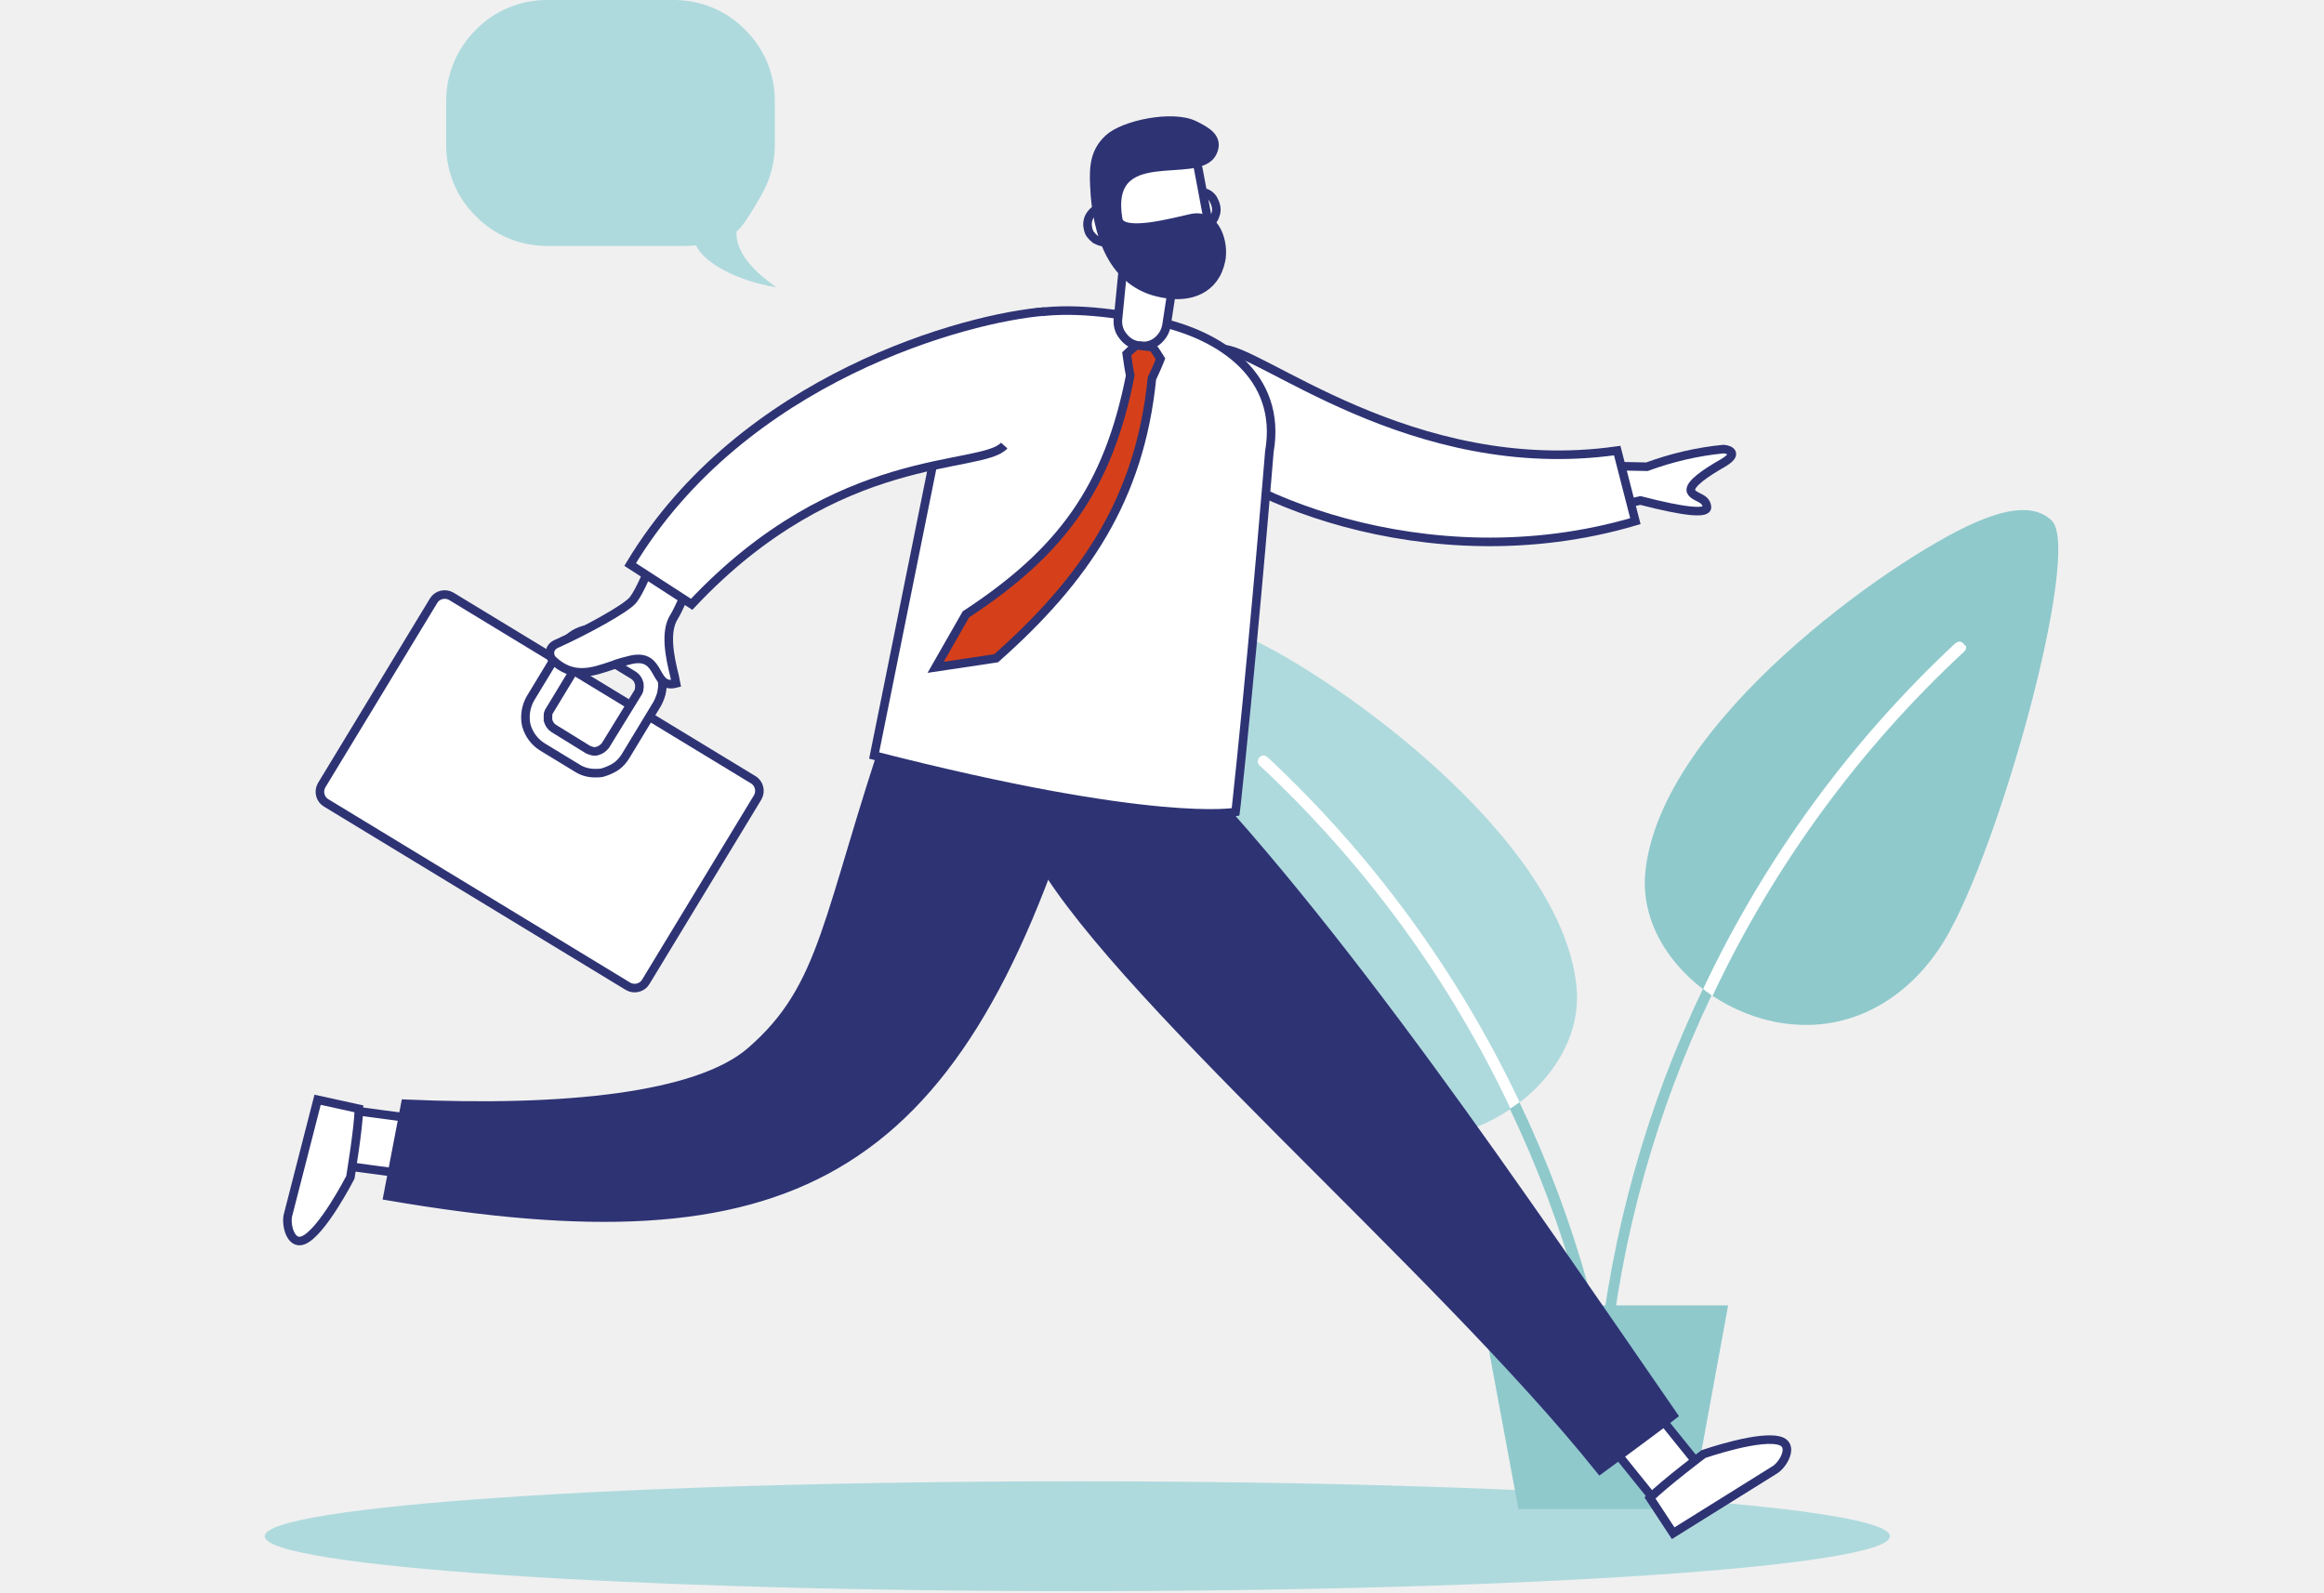
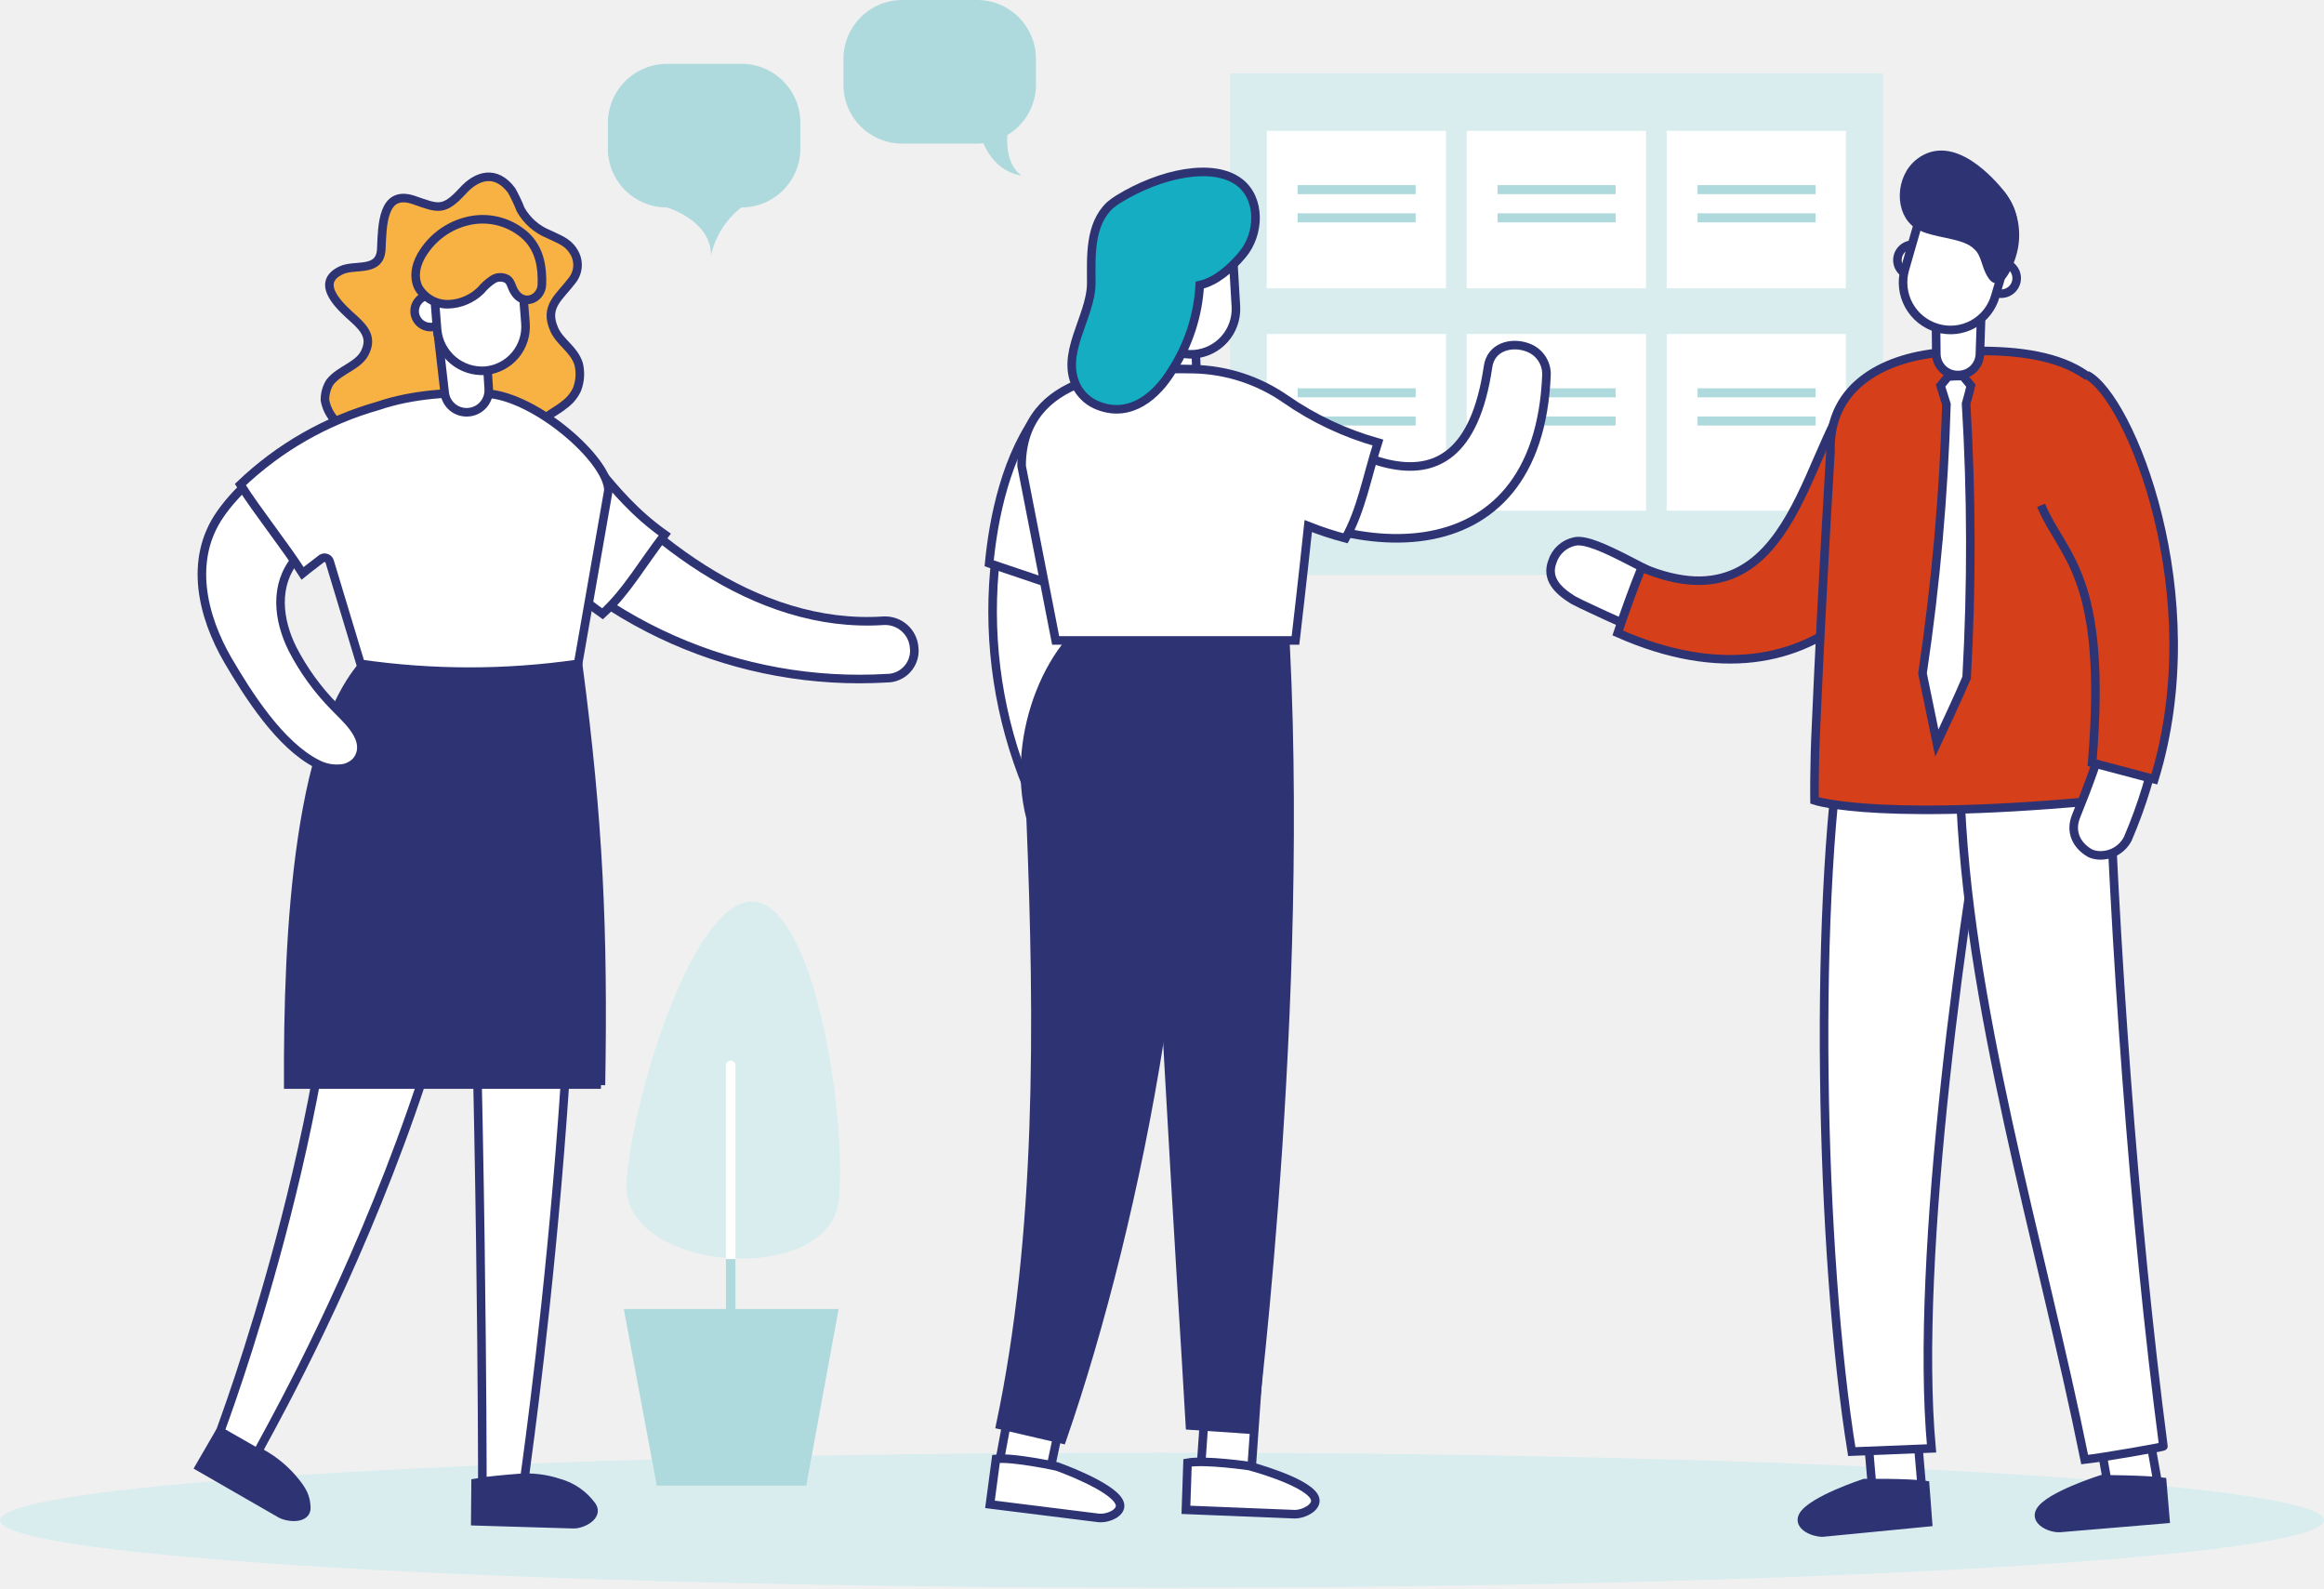
- <svg xmlns="http://www.w3.org/2000/svg" enable-background="new 0 0 461 316" version="1.1" viewBox="0 0 461 316" xml:space="preserve">
-   <style type="text/css">
- 	.st0{fill:#FFFFFF;stroke:#2E3374;stroke-width:1.7;stroke-miterlimit:10;}
- 	.st1{fill:#AFDADD;}
- 	.st2{fill:#FFFFFF;}
- 	.st3{fill:#8FC9CC;}
- 	.st4{fill:#2E3374;stroke:#2E3374;stroke-width:1.7;stroke-miterlimit:10;}
- 	.st5{fill:none;stroke:#2E3374;stroke-width:1.7;stroke-miterlimit:10;}
- 	.st6{fill:#D5401A;stroke:#2E3374;stroke-width:1.7;stroke-miterlimit:10;}
- </style>
-   <path class="st0" d="m326.7 92.6-26.3-0.5 2.8 12.2 22.2-5c8.9 2.3 13.3 2.7 13.2 1.3-0.1-1.2-1-1.6-1.8-2s-1.2-0.7-1.4-1.2c-0.3-1.4 3-3.6 6.3-5.5s1.4-2.7 0.2-2.8c-5.2 0.5-10.3 1.7-15.2 3.5z" />
-   <path class="st1" d="m213.7 315.7c89.1 0 161.2-4.9 161.2-10.9s-72.2-10.9-161.2-10.9c-89.1 0-161.2 4.9-161.2 10.9s72.2 10.9 161.2 10.9z" />
-   <path class="st1" d="m232.2 125.8c-6 5.9 10.3 65.1 21.3 83.3 6.6 10.9 17.6 17.9 30.5 16.7 15.4-1.5 30.4-15 28.7-30.3-3.2-29.8-48.7-61.7-65.1-69-4.3-2-11.3-4.7-15.4-0.7z" />
-   <path class="st2" d="m301.5 218.8c-12.2-25.8-29.2-49.1-50.1-68.6-0.1-0.1-0.2-0.2-0.4-0.2-0.1-0.1-0.3-0.1-0.4-0.1s-0.3 0-0.4 0.1-0.3 0.2-0.4 0.3-0.2 0.2-0.2 0.4c-0.1 0.1-0.1 0.3-0.1 0.4s0 0.3 0.1 0.4 0.1 0.3 0.3 0.4c20.8 19.4 37.7 42.5 49.8 68.2 0.4-0.6 1.1-1 1.8-1.3z" />
-   <path class="st3" d="m407 103.3c6 5.9-10.3 65.1-21.3 83.3-6.6 10.9-17.6 17.9-30.5 16.6-15.5-1.5-30.5-15-28.8-30.4 3.2-29.8 48.7-61.7 65.1-69 4.4-1.9 11.4-4.5 15.5-0.5z" />
-   <path class="st2" d="m389.5 127.7c-0.1-0.1-0.2-0.2-0.4-0.3-0.1-0.1-0.3-0.1-0.4-0.1s-0.3 0-0.4 0.1-0.3 0.1-0.4 0.2c-20.9 19.5-37.9 42.8-50.1 68.7l1.9 1.3c12.1-25.7 29-48.9 49.9-68.3 0.1-0.1 0.2-0.2 0.3-0.4 0.1-0.1 0.1-0.3 0.1-0.4s0-0.3-0.1-0.4c-0.3-0.1-0.3-0.3-0.4-0.4z" />
-   <path class="st3" d="m301.4 218.7c-0.6 0.5-1.2 0.9-1.9 1.3 11 23 17.9 47.8 20.4 73.2 0 0.3 0.1 0.5 0.3 0.7s0.5 0.3 0.8 0.3h0.1c0.1 0 0.3 0 0.4-0.1s0.3-0.2 0.3-0.3c0.1-0.1 0.2-0.3 0.2-0.4s0.1-0.3 0-0.4c-2.4-25.7-9.4-50.9-20.6-74.3z" />
-   <path class="st3" d="m337.8 196.2c-11.2 23.4-18.2 48.5-20.8 74.3v0.4c0 0.1 0.1 0.3 0.2 0.4l0.3 0.3c0.1 0.1 0.3 0.1 0.4 0.1h0.1c0.3 0 0.5-0.1 0.8-0.3s0.3-0.5 0.3-0.7c2.5-25.4 9.4-50.1 20.4-73.2-0.5-0.4-1.1-0.8-1.7-1.3z" />
-   <path class="st3" d="m335.4 299.4h-34.2l-7.5-40.4h49.1l-7.4 40.4z" />
-   <path class="st0" d="m149.4 154.7-59.9-36.4c-1.2-0.7-2.8-0.3-3.5 0.9l-22.2 36.6c-0.7 1.2-0.3 2.8 0.9 3.5l59.9 36.4c1.2 0.7 2.8 0.3 3.5-0.9l22.2-36.6c0.7-1.2 0.3-2.8-0.9-3.5z" />
-   <path class="st0" d="m118.1 153.4c-1.3 0-2.5-0.3-3.6-1l-6.9-4.2c-1.6-1-2.7-2.5-3.2-4.3-0.4-1.8-0.1-3.7 0.8-5.3l6.3-10.4c1-1.6 2.5-2.7 4.3-3.2 1.8-0.4 3.7-0.2 5.3 0.8l6.9 4.2c0.8 0.5 1.5 1.1 2 1.8s0.9 1.6 1.2 2.5c0.2 0.9 0.3 1.8 0.1 2.7-0.1 0.9-0.5 1.8-0.9 2.6l-6.3 10.4c-0.5 0.8-1.1 1.5-1.8 2s-1.6 0.9-2.5 1.2c-0.6 0.2-1.1 0.2-1.7 0.2zm-0.6-24.1c-0.2 0-0.4 0-0.6 0.1-0.7 0.2-1.2 0.6-1.6 1.2l-6.3 10.4c-0.2 0.3-0.3 0.6-0.3 0.9v1c0.1 0.3 0.2 0.6 0.4 0.9s0.4 0.5 0.7 0.7l6.8 4.2c0.6 0.3 1.3 0.5 1.9 0.3 0.7-0.2 1.2-0.6 1.6-1.1l6.4-10.4c0.2-0.3 0.3-0.6 0.3-0.9 0.1-0.3 0-0.7 0-1-0.1-0.3-0.2-0.6-0.4-0.9s-0.4-0.5-0.7-0.7l-6.9-4.2c-0.3-0.4-0.8-0.5-1.3-0.5z" />
-   <path class="st0" d="m321.5 271.5-8.7 7 16.2 20.1 8.7-7-16.2-20.1z" />
-   <path class="st0" d="m327.3 297.2c2.8-2.8 10.6-8.7 10.6-8.7s11.8-4.1 15.5-2.5c2.3 1 0.4 4.5-1.3 5.6l-20.2 12.6-4.6-7z" />
-   <path class="st0" d="m69 220.2-1.5 11 25.6 3.4 1.5-11-25.6-3.4z" />
-   <path class="st0" d="m71.2 220c-0.1 4-1.7 13.6-1.7 13.6s-5.7 11.1-9.4 12.5c-2.4 0.9-3.4-2.9-3-4.9l5.9-23 8.2 1.8z" />
-   <path class="st4" d="m76.9 237.3c79.3 13.6 112.4-3 136.7-82-11.1-3.6-25.5-8.5-36.6-12.3-13.2 39-13.2 52.7-28.1 65.6-10.5 9.1-37.1 11.8-68.5 10.4-1.2 6.1-2.3 12.2-3.5 18.3z" />
-   <path class="st4" d="m331.9 280.8c-28.5-41.2-66.6-98.2-101-132.9-4.9 4.2-17.2-5-22.6-0.8-4.1 3.2-6.6 14.4-3.4 20.7 13.9 27.5 80.1 83.3 112.5 123.8 0 0 11.1-8.1 14.5-10.8z" />
-   <path class="st0" d="m234 86.2c-2-2.6 4.5-16.5 8.4-16.9 6.7-0.7 37.5 25.9 78.4 20.1l3.6 14c-41.6 12.3-81.9-5.8-90.4-17.2z" />
-   <path class="st0" d="m187.9 78c3.7-20 26.3-17.3 41.3-14.3 12.9 2.7 25.2 10.9 22.6 25.9 0 0-2.5 30.8-5.6 61.1-1 9.7-1.1 10.4-1.1 10.4s-15.9 3.1-71.7-11.2l14.5-71.9z" />
-   <path class="st0" d="m125.6 119c2.7-3.5 6.9-16.5 6.9-16.5l8.5 3.5s-5.8 14.1-7.3 16.4c-1.9 3-0.8 8.1 0.1 11.7l0.3 1.5c-2.3 0.6-3-0.8-3.8-2.2-0.9-1.6-1.9-3.2-5.1-2.5-1.2 0.3-2.5 0.6-3.7 1.1-4.1 1.4-7.9 2.7-11.9-1.1-0.6-0.6-1.1-2.5 1.1-3.3 5.5-2.5 13.6-6.9 14.9-8.6z" />
-   <path class="st0" d="m225.9 68.6c1.3 0.2 2.6-0.1 3.6-0.9s1.7-1.9 1.9-3.2l1.7-11.1-9.9-4.6-1.4 14.2c-0.2 1.3 0.1 2.6 0.9 3.6 0.8 1.1 1.9 1.8 3.2 2z" />
-   <path class="st0" d="m230 39.5 7.3-1.4c0.4-0.1 0.9-0.1 1.3 0s0.9 0.3 1.2 0.5c0.4 0.3 0.7 0.6 0.9 1s0.4 0.8 0.5 1.3c0.1 0.4 0.1 0.9 0 1.4-0.1 0.4-0.3 0.9-0.5 1.2-0.3 0.4-0.6 0.7-1 0.9s-0.8 0.4-1.3 0.5l-7.7 1.4-0.7-6.8z" />
-   <path class="st0" d="m227.3 46.7-7.3 1.3c-0.5 0.1-0.9 0.1-1.4 0s-0.9-0.3-1.3-0.5c-0.4-0.3-0.7-0.6-1-1s-0.4-0.8-0.5-1.3-0.1-0.9 0-1.4 0.3-0.9 0.6-1.3 0.6-0.7 1-0.9 0.8-0.4 1.3-0.5l7.7-1.4 0.9 7z" />
-   <path class="st0" d="m232 56.6c2.5-0.5 4.8-1.9 6.3-4.1 1.5-2.1 2-4.8 1.6-7.3l-2.2-11.7c-0.5-2.5-2-4.8-4.1-6.2-2.1-1.5-4.7-2-7.3-1.6-2.5 0.5-4.8 1.9-6.3 4.1s-2 4.8-1.6 7.3l2.2 11.7c0.5 2.5 2 4.8 4.1 6.2 2.2 1.5 4.8 2.1 7.3 1.6z" />
-   <path class="st4" d="m217.1 37c-0.2-3.9 0-6.9 2.8-9.5 3-2.8 12.7-4.8 17-2.7 2.2 1.1 5.1 2.5 3.6 5.5-2.9 5.8-21.3-2.4-18.7 13.2 0.6 3.5 11.2 0.5 14.5-0.2 5.1-1.1 6.6 5.2 5.9 8.4-1.2 5.8-6.2 7.6-11.6 6.5-10-1.8-13.1-11.9-13.5-21.2z" />
-   <path class="st2" d="M199.2,88.4c-4.5,5-32.8,0.4-62,31.5L125,112c22.3-37.1,66.8-49,82.2-50.2" />
-   <path class="st5" d="M199.2,88.4c-4.5,5-32.8,0.4-62,31.5L125,112c22.3-37.1,66.8-49,82.2-50.2" />
-   <path class="st6" d="m230.2 71.2c-0.5-0.8-1-1.6-1.5-2.3l-3.3-0.4c-0.7 0.6-1.3 1.1-1.9 1.7 0.2 1.4 0.4 2.9 0.7 4.3-4.4 22.4-13.7 35-32.6 47.4l-6 10.5 12-1.8c17.6-15.6 28.5-31.6 30.9-55.5 0.6-1.3 1.2-2.6 1.7-3.9z" />
-   <path class="st1" d="m108.5 48.8h25.2c0.8 0 3.6 0 4.4-0.1 1.4 3.3 7.9 7 15.9 8.3-4.7-3.3-8.1-7-7.9-11.1 0.9-0.4 3.3-4.3 5-7.3s2.6-6.4 2.6-9.8v-8.8c0-5.3-2.1-10.4-5.9-14.1-3.7-3.8-8.8-5.9-14.1-5.9h-25.2c-5.3 0-10.4 2.1-14.1 5.9-3.8 3.8-5.9 8.8-5.9 14.1v8.8c0 5.3 2.1 10.4 5.9 14.1 3.7 3.8 8.8 5.9 14.1 5.9z" />
+ <svg xmlns="http://www.w3.org/2000/svg" width="461" height="315" viewBox="0 0 461 315" fill="none">
+   <path d="M461 301.496C461 308.881 357.829 314.894 230.5 314.894C103.171 314.894 0 308.881 0 301.496C0 294.112 103.171 288.099 230.5 288.099C357.829 288.099 461 294.112 461 301.496Z" fill="#D9EDEF" />
+   <path d="M45.678 280.925C44.844 282.044 44.07 283.206 43.357 284.406L45.678 280.925Z" fill="#2E3374" />
+   <path d="M45.678 280.925C44.844 282.044 44.07 283.206 43.357 284.406" stroke="#2E3374" stroke-width="1.5" stroke-miterlimit="10" />
+   <path d="M95.048 57.81L101.694 57.282C102.443 57.34 103.146 57.663 103.679 58.192C104.211 58.721 104.539 59.422 104.602 60.17C104.665 60.918 104.461 61.664 104.025 62.276C103.589 62.887 102.95 63.323 102.222 63.506L95.154 64.034L95.048 57.81Z" fill="#FF808C" />
+   <path d="M373.547 14.558H244.003V114.037H373.547V14.558Z" fill="#D9EDEF" />
+   <path d="M286.833 25.951H251.282V57.177H286.833V25.951Z" fill="white" />
+   <path d="M280.82 36.711H257.4V38.505H280.82V36.711Z" fill="#AFDADD" />
+   <path d="M280.82 42.302H257.4V44.096H280.82V42.302Z" fill="#AFDADD" />
+   <path d="M326.498 25.951H290.947V57.177H326.498V25.951Z" fill="white" />
+   <path d="M320.485 36.711H297.065V38.505H320.485V36.711Z" fill="#AFDADD" />
+   <path d="M320.485 42.302H297.065V44.096H320.485V42.302Z" fill="#AFDADD" />
+   <path d="M366.163 25.951H330.612V57.177H366.163V25.951Z" fill="white" />
+   <path d="M360.15 36.711H336.73V38.505H360.15V36.711Z" fill="#AFDADD" />
+   <path d="M360.15 42.302H336.73V44.096H360.15V42.302Z" fill="#AFDADD" />
+   <path d="M286.833 66.249H251.282V101.272H286.833V66.249Z" fill="white" />
+   <path d="M280.82 77.009H257.4V78.802H280.82V77.009Z" fill="#AFDADD" />
+   <path d="M280.82 82.6H257.4V84.393H280.82V82.6Z" fill="#AFDADD" />
+   <path d="M326.498 66.249H290.947V101.272H326.498V66.249Z" fill="white" />
+   <path d="M320.485 77.009H297.065V78.802H320.485V77.009Z" fill="#AFDADD" />
+   <path d="M320.485 82.6H297.065V84.393H320.485V82.6Z" fill="#AFDADD" />
+   <path d="M366.163 66.249H330.612V101.272H366.163V66.249Z" fill="white" />
+   <path d="M360.15 77.009H336.73V78.802H360.15V77.009Z" fill="#AFDADD" />
+   <path d="M360.15 82.6H336.73V84.393H360.15V82.6Z" fill="#AFDADD" />
+   <path d="M217.63 173.113C218.194 172.955 218.729 172.705 219.212 172.374C219.852 171.961 220.404 171.425 220.835 170.797C221.266 170.169 221.569 169.462 221.726 168.717C221.883 167.972 221.891 167.203 221.749 166.454C221.607 165.706 221.319 164.993 220.9 164.357C206.975 142.836 212.039 113.615 221.85 89.879C223.01 86.926 214.043 84.816 211.09 83.655C210.39 83.371 209.641 83.228 208.886 83.233C208.131 83.239 207.385 83.392 206.689 83.686C205.994 83.98 205.363 84.408 204.833 84.946C204.303 85.484 203.884 86.121 203.6 86.82C198.108 100.383 195.942 115.064 197.282 129.635C198.621 144.207 203.428 158.246 211.301 170.581C211.928 171.643 212.889 172.467 214.034 172.925C215.179 173.383 216.444 173.449 217.63 173.113Z" fill="white" stroke="#2E3374" stroke-width="1.7" stroke-miterlimit="10" />
+   <path d="M196.215 111.716C197.059 103.066 199.485 89.985 206.659 81.123C208.557 78.803 211.933 76.904 214.992 77.431C218.896 78.17 221.111 83.866 222.06 87.242C223.643 93.044 219.74 99.69 217.841 105.176C217.524 106.23 214.887 117.94 214.887 117.94C208.663 115.936 202.439 113.826 196.215 111.716Z" fill="white" stroke="#2E3374" stroke-width="1.7" stroke-miterlimit="10" />
+   <path d="M233.137 78.486C234.31 78.423 235.41 77.901 236.2 77.032C236.99 76.163 237.406 75.018 237.357 73.844L236.935 63.717L227.335 61.396L228.495 74.266C228.574 75.433 229.101 76.524 229.966 77.311C230.832 78.097 231.968 78.519 233.137 78.486Z" fill="white" stroke="#2E3374" stroke-width="1.7" stroke-miterlimit="10" />
+   <path d="M236.829 70.258C239.168 70.087 241.347 69.01 242.904 67.257C244.46 65.503 245.271 63.211 245.163 60.869L244.53 50.109C244.359 47.77 243.283 45.591 241.529 44.034C239.775 42.478 237.484 41.667 235.141 41.775C232.803 41.946 230.623 43.022 229.067 44.776C227.51 46.529 226.699 48.821 226.807 51.164L227.44 61.924C227.508 63.088 227.804 64.228 228.313 65.278C228.821 66.327 229.532 67.266 230.404 68.04C231.277 68.814 232.293 69.409 233.396 69.789C234.498 70.17 235.665 70.329 236.829 70.258Z" fill="white" stroke="#2E3374" stroke-width="1.7" stroke-miterlimit="10" />
+   <path d="M239.716 269.531L238.076 292.95L248.098 293.652L249.737 270.233L239.716 269.531Z" fill="white" stroke="#2E3374" stroke-width="1.7" stroke-miterlimit="10" />
+   <path d="M235.564 290.103C239.098 289.47 247.811 290.746 247.811 290.746C247.811 290.746 258.687 293.626 260.639 296.749C261.884 298.7 258.719 300.346 256.789 300.304L235.247 299.439L235.564 290.103Z" fill="white" stroke="#2E3374" stroke-width="1.7" stroke-miterlimit="10" />
+   <path d="M207.925 293.373L212.461 272.064L202.123 269.11L198.009 291.263L207.925 293.373Z" fill="white" stroke="#2E3374" stroke-width="1.7" stroke-miterlimit="10" />
+   <path d="M197.576 289.333C201.141 288.964 209.707 290.852 209.707 290.852C209.707 290.852 220.383 294.639 221.987 297.867C223.041 299.882 219.792 301.275 217.862 301.032L196.373 298.352L197.576 289.333Z" fill="white" stroke="#2E3374" stroke-width="1.7" stroke-miterlimit="10" />
+   <path d="M302.973 68.886C299.808 67.726 295.694 68.781 295.166 72.79C289.997 107.813 263.519 87.875 247.484 76.165C245.479 74.688 239.994 82.495 238.939 85.027C237.884 87.558 237.357 91.145 240.205 93.255C266.261 112.454 305.188 115.303 306.77 74.266C306.785 73.084 306.425 71.927 305.743 70.961C305.061 69.995 304.092 69.269 302.973 68.886Z" fill="white" stroke="#2E3374" stroke-width="1.7" stroke-miterlimit="10" />
+   <path d="M248.434 283.563C248.539 282.297 260.038 190.835 254.13 114.143L227.656 127.773C230.927 203.938 236.091 282.086 236.091 282.719L248.434 283.563Z" fill="#2E3374" stroke="#2E3374" stroke-width="1.7" stroke-miterlimit="10" />
+   <path d="M204.444 162.247C200.119 145.684 208.769 125.852 219.846 121.316C225.437 126.063 227.808 120.81 233.399 125.557C239.412 171.657 225.964 241.366 210.668 285.461L198.431 282.613C206.343 245.269 206.132 203.178 204.444 162.247Z" fill="#2E3374" stroke="#2E3374" stroke-width="1.7" stroke-miterlimit="10" />
+   <path d="M273.33 87.769C266.77 85.934 260.565 83.01 254.974 79.119C249.634 75.417 243.325 73.363 236.829 73.212C223.115 72.895 202.65 74.161 202.65 92.411L209.401 127.012H256.978C256.978 127.012 258.455 114.353 259.51 104.332C261.922 105.285 264.388 106.095 266.895 106.758C270.059 101.061 271.114 94.732 273.33 87.769Z" fill="white" stroke="#2E3374" stroke-width="1.7" stroke-miterlimit="10" />
+   <path d="M245.902 36.184C240.733 32.175 230.289 34.285 221.744 39.559C221.192 39.911 220.664 40.299 220.162 40.72C216.048 44.623 216.47 50.953 216.47 56.122C216.47 62.979 209.929 70.363 213.832 77.115C214.783 78.672 216.233 79.862 217.946 80.49C224.276 82.917 229.445 78.486 232.504 73.422C235.76 68.365 237.65 62.549 237.99 56.544C241.26 55.805 244.108 53.273 246.429 50.531C249.911 46.416 250.122 39.454 245.902 36.184Z" fill="#15ADC2" stroke="#2E3374" stroke-width="1.7" stroke-miterlimit="10" />
+   <path d="M124.27 234.403C122.898 252.443 165.095 255.607 166.466 237.568C167.838 219.529 161.297 179.759 149.588 178.809C137.878 177.86 125.641 216.364 124.27 234.403Z" fill="#D9EDEF" />
+   <path d="M144.946 275.967C144.694 275.967 144.453 275.867 144.275 275.689C144.097 275.511 143.997 275.269 143.997 275.018V211.3C143.997 211.049 144.097 210.807 144.275 210.629C144.453 210.451 144.694 210.351 144.946 210.351C145.198 210.351 145.439 210.451 145.617 210.629C145.795 210.807 145.895 211.049 145.895 211.3V275.018C145.895 275.269 145.795 275.511 145.617 275.689C145.439 275.867 145.198 275.967 144.946 275.967Z" fill="white" />
+   <path d="M145.895 249.7H143.997V275.018H145.895V249.7Z" fill="#AFDADD" />
+   <path d="M130.282 294.639H159.925L166.36 259.616H123.742L130.282 294.639Z" fill="#AFDADD" />
+   <path d="M379.311 272.668L369.536 273.506L371.482 296.209L381.257 295.371L379.311 272.668Z" fill="white" stroke="#2E3374" stroke-width="1.7" stroke-miterlimit="10" />
+   <path d="M381.881 294.523C378.431 294.038 369.823 294.143 369.823 294.143C369.823 294.143 359.369 297.551 357.639 300.642C356.584 302.646 359.748 303.954 361.521 303.944L382.44 301.908L381.881 294.523Z" fill="#2E3374" stroke="#2E3374" stroke-width="1.7" stroke-miterlimit="10" />
+   <path d="M367.323 287.888C361.099 249.489 359.306 177.016 366.479 138.828C375.552 139.988 387.578 140.41 396.65 141.254C389.477 179.125 379.666 249.594 383.147 287.255L367.323 287.888Z" fill="white" stroke="#2E3374" stroke-width="1.7" stroke-miterlimit="10" />
+   <path d="M307.931 111.4C308.246 110.398 308.823 109.499 309.602 108.794C310.381 108.089 311.333 107.605 312.361 107.391C316.581 106.442 328.607 114.987 333.249 115.62C335.861 115.99 338.522 115.815 341.064 115.107C343.605 114.399 345.973 113.173 348.018 111.505C357.196 104.121 361.837 91.673 366.479 81.335C367.85 78.275 375.868 82.6 377.977 84.394C380.087 86.187 382.514 87.559 380.931 91.567C376.29 103.277 369.749 115.725 358.883 122.793C349.284 129.017 337.891 128.912 327.236 125.536C324.322 124.584 321.468 123.457 318.691 122.16C316.476 121.105 314.26 120.156 312.045 118.995C308.986 117.096 306.665 114.776 307.931 111.4Z" fill="white" stroke="#2E3374" stroke-width="1.7" stroke-miterlimit="10" />
+   <path d="M384.729 82.811C385.046 76.06 376.396 71.102 369.644 75.954C358.04 84.394 357.301 125.852 325.654 112.56C323.861 116.991 322.173 121.738 320.907 125.535C361.416 143.469 383.463 111.716 384.729 82.811Z" fill="#D5401A" stroke="#2E3374" stroke-width="1.7" stroke-miterlimit="10" />
+   <path d="M423.854 270.653L414.194 272.37L418.293 295.428L427.953 293.711L423.854 270.653Z" fill="white" stroke="#2E3374" stroke-width="1.7" stroke-miterlimit="10" />
+   <path d="M428.91 293.869C425.46 293.415 416.873 293.384 416.873 293.384C416.873 293.384 406.324 296.728 404.689 299.713C403.57 301.654 406.725 303.121 408.56 303.036L429.532 301.274L428.91 293.869Z" fill="#2E3374" stroke="#2E3374" stroke-width="1.7" stroke-miterlimit="10" />
+   <path d="M413.528 289.47C404.772 246.218 389.957 198.666 388.797 155.625C398.819 154.676 407.84 141.254 417.862 140.199C419.339 186.404 423.233 241.577 429.141 286.833C429.352 286.938 417.326 289.048 413.528 289.47Z" fill="white" stroke="#2E3374" stroke-width="1.7" stroke-miterlimit="10" />
+   <path d="M420.385 87.453C419.752 69.519 399.603 68.992 386.1 69.836C374.496 70.574 362.681 76.06 363.103 89.563C363.103 89.563 361.415 116.78 360.255 143.575C359.833 152.119 359.938 158.752 359.938 158.752C359.938 158.752 373.441 163.394 423.867 158.014L420.385 87.453Z" fill="#D5401A" stroke="#2E3374" stroke-width="1.7" stroke-miterlimit="10" />
+   <path d="M388.421 74.372C387.858 74.386 387.298 74.287 386.774 74.082C386.25 73.876 385.772 73.567 385.369 73.174C384.966 72.781 384.646 72.311 384.427 71.792C384.209 71.273 384.096 70.715 384.096 70.152L383.991 60.236L393.169 57.493L392.747 70.047C392.752 70.616 392.644 71.181 392.429 71.709C392.213 72.236 391.895 72.715 391.492 73.118C391.09 73.52 390.611 73.839 390.083 74.054C389.556 74.269 388.991 74.377 388.421 74.372Z" fill="white" stroke="#2E3374" stroke-width="1.7" stroke-miterlimit="10" />
+   <path d="M386.628 50.425L380.299 48.632C379.911 48.521 379.505 48.488 379.104 48.534C378.703 48.58 378.316 48.704 377.963 48.9C377.61 49.096 377.3 49.36 377.049 49.676C376.798 49.992 376.612 50.354 376.501 50.742C376.39 51.13 376.357 51.535 376.403 51.936C376.449 52.337 376.573 52.725 376.769 53.078C376.965 53.43 377.229 53.741 377.545 53.992C377.861 54.242 378.223 54.429 378.611 54.539L385.257 56.438L386.628 50.425Z" fill="white" stroke="#2E3374" stroke-width="1.7" stroke-miterlimit="10" />
+   <path d="M389.793 56.333L396.122 58.126C396.51 58.237 396.916 58.27 397.317 58.224C397.718 58.178 398.106 58.053 398.458 57.858C398.811 57.662 399.122 57.398 399.372 57.082C399.623 56.766 399.809 56.404 399.92 56.016C400.031 55.628 400.064 55.222 400.018 54.822C399.972 54.421 399.848 54.033 399.652 53.68C399.456 53.328 399.192 53.017 398.876 52.766C398.561 52.515 398.198 52.329 397.81 52.218L391.164 50.32L389.793 56.333Z" fill="white" stroke="#2E3374" stroke-width="1.7" stroke-miterlimit="10" />
+   <path d="M384.276 65.057C381.891 64.361 379.879 62.751 378.675 60.577C377.472 58.404 377.176 55.843 377.852 53.453L381.016 42.44C381.717 40.059 383.329 38.05 385.501 36.849C387.673 35.649 390.231 35.353 392.62 36.026C395.003 36.724 397.014 38.335 398.217 40.508C399.42 42.68 399.717 45.239 399.045 47.63L395.827 58.643C395.502 59.83 394.943 60.94 394.183 61.908C393.423 62.876 392.477 63.682 391.401 64.28C390.325 64.877 389.14 65.254 387.917 65.387C386.693 65.521 385.455 65.409 384.276 65.057Z" fill="white" stroke="#2E3374" stroke-width="1.7" stroke-miterlimit="10" />
+   <path d="M395.279 54.856C396.882 56.966 398.834 51.533 399.066 50.636C399.697 48.635 399.849 46.514 399.51 44.444C399.171 42.373 398.35 40.411 397.114 38.716C395.004 36.078 387.367 27.249 380.837 32.175C376.712 35.277 376.712 42.271 380.489 44.56C383.474 46.511 389.656 46.163 392.188 48.779C394.013 50.383 393.791 52.904 395.279 54.856Z" fill="#2E3374" stroke="#2E3374" stroke-width="1.7" stroke-miterlimit="10" />
+   <path d="M416.271 169.631C415.688 169.591 415.117 169.448 414.584 169.209C411.841 167.627 410.575 164.884 411.841 161.824C421.863 137.139 424.711 120.155 412.474 97.896C410.997 95.154 411.735 90.828 414.267 89.668C416.799 88.508 416.271 81.44 417.854 84.288C432.412 109.817 433.572 139.566 422.074 166.361C421.529 167.411 420.69 168.279 419.659 168.86C418.629 169.441 417.452 169.708 416.271 169.631Z" fill="white" stroke="#2E3374" stroke-width="1.7" stroke-miterlimit="10" />
+   <path d="M404.878 100.217C409.098 110.45 418.17 113.826 415.005 151.275L427.348 154.546C438.53 118.046 422.495 78.697 413.95 74.372" fill="#D5401A" />
+   <path d="M404.878 100.217C409.098 110.45 418.17 113.826 415.005 151.275L427.348 154.546C438.53 118.046 422.495 78.697 413.95 74.372" stroke="#2E3374" stroke-width="1.7" stroke-miterlimit="10" />
+   <path d="M390.953 76.482L389.371 74.583C388.385 74.565 387.399 74.6 386.417 74.688L384.94 76.482C385.362 77.853 385.679 78.802 386.101 80.174C385.58 98.045 383.995 115.87 381.354 133.553C382.303 138.089 383.252 142.731 384.202 147.372C386.206 143.047 388.21 138.827 390.109 134.397C391.129 116.301 391.094 98.16 390.004 80.068C390.32 79.013 390.637 77.748 390.953 76.482Z" fill="white" stroke="#2E3374" stroke-width="1.7" stroke-miterlimit="10" />
+   <path d="M132.287 12.659H147.056C148.595 12.655 150.119 12.955 151.542 13.542C152.964 14.129 154.257 14.991 155.345 16.079C156.433 17.168 157.295 18.46 157.882 19.883C158.469 21.305 158.769 22.83 158.765 24.369V29.432C158.769 30.971 158.469 32.496 157.882 33.918C157.295 35.341 156.433 36.633 155.345 37.722C154.257 38.81 152.964 39.672 151.542 40.259C150.119 40.846 148.595 41.146 147.056 41.142C144.005 43.508 141.878 46.867 141.043 50.636C141.043 43.674 132.287 41.142 132.287 41.142C130.748 41.146 129.223 40.846 127.801 40.259C126.378 39.672 125.086 38.81 123.998 37.722C122.909 36.633 122.047 35.341 121.46 33.918C120.873 32.496 120.573 30.971 120.577 29.432V24.369C120.588 21.267 121.826 18.295 124.019 16.101C126.213 13.907 129.185 12.67 132.287 12.659Z" fill="#AFDADD" />
+   <path d="M178.915 28.483H193.684C194.143 28.5 194.603 28.465 195.055 28.377C195.899 30.276 197.903 34.074 202.65 34.812C199.908 32.913 199.697 29.116 199.802 26.795C201.543 25.766 202.984 24.299 203.983 22.541C204.982 20.784 205.505 18.795 205.499 16.773V11.71C205.503 10.171 205.203 8.646 204.616 7.224C204.029 5.801 203.167 4.509 202.078 3.42C200.99 2.332 199.698 1.47 198.275 0.883C196.853 0.296 195.328 -0.004 193.789 4.30035e-05H179.02C177.481 -0.004 175.957 0.296 174.534 0.883C173.112 1.47 171.819 2.332 170.731 3.42C169.643 4.509 168.78 5.801 168.193 7.224C167.607 8.646 167.306 10.171 167.311 11.71V16.773C167.304 18.304 167.598 19.821 168.178 21.238C168.757 22.655 169.61 23.944 170.688 25.031C171.765 26.119 173.046 26.983 174.458 27.575C175.87 28.168 177.384 28.476 178.915 28.483Z" fill="#AFDADD" />
+   <path d="M65.405 75.849C67.409 73.212 71.418 72.579 72.578 69.519C73.633 66.987 72.473 65.3 70.257 63.295C68.042 61.291 62.029 56.227 67.726 53.59C70.468 52.324 75.427 54.117 75.638 49.37C75.849 44.623 75.849 37.555 82.073 39.665C86.925 41.353 87.98 41.986 91.778 37.872C94.521 34.812 98.318 33.547 101.483 37.766C102.164 38.991 102.763 40.26 103.276 41.564C104.507 43.752 106.44 45.462 108.762 46.417C110.661 47.366 112.56 47.894 113.72 49.792C114.306 50.657 114.601 51.685 114.563 52.728C114.525 53.771 114.156 54.775 113.509 55.594C110.977 58.97 107.918 60.764 109.922 65.3C111.083 67.937 113.826 69.203 114.775 72.157C115.191 73.837 115.081 75.605 114.459 77.22C113.895 78.443 113.022 79.497 111.927 80.279C110.555 81.44 108.762 82.178 107.496 83.55C106.189 85.027 105.121 86.7 104.331 88.508C101.905 94.099 101.483 100.956 100.323 106.547C99.057 112.666 96.63 117.835 90.301 118.468C83.971 119.101 81.229 114.986 78.064 109.923C76.165 106.969 75.743 101.272 74.688 98.002C72.959 92.503 70.083 87.433 66.249 83.128C65.319 82.047 64.7 80.735 64.455 79.33C64.444 78.104 64.773 76.899 65.405 75.849Z" fill="#F8B243" stroke="#2E3374" stroke-width="1.7" stroke-miterlimit="10" />
+   <path d="M43.357 284.406C45.182 285.029 48.315 286.516 50.826 287.698C53.544 289.002 55.967 290.847 57.947 293.12C60.183 295.694 60.647 296.949 60.764 298.964C60.869 301.285 57.282 301.074 55.7 300.23L39.56 290.947L43.357 284.406Z" fill="#2E3374" stroke="#2E3374" stroke-width="1.7" stroke-miterlimit="10" />
+   <path d="M103.804 294.85C103.91 293.584 118.573 195.477 112.771 119.1L92.517 142.625C95.681 218.474 95.681 293.057 95.681 293.69L103.804 294.85Z" fill="white" stroke="#2E3374" stroke-width="1.7" stroke-miterlimit="10" />
+   <path d="M67.832 166.572C63.928 154.124 65.511 138.406 80.174 126.169L95.892 127.856C104.332 196.321 52.43 285.145 51.058 288.099L43.674 283.879C43.885 283.246 67.198 221.744 67.832 166.572Z" fill="white" stroke="#2E3374" stroke-width="1.7" stroke-miterlimit="10" />
+   <path d="M119.206 215.204C119.733 184.611 118.784 162.88 114.669 131.654C114.669 131.654 97.369 131.126 96.947 129.122H74.793C58.759 142.309 57.071 186.299 57.176 215.098H119.206V215.204Z" fill="#2E3374" stroke="#2E3374" stroke-width="1.7" stroke-miterlimit="10" />
+   <path d="M181.235 130.282C181.378 129.696 181.414 129.088 181.34 128.489C181.24 126.965 180.54 125.543 179.393 124.535C178.246 123.526 176.746 123.014 175.222 123.109C149.798 124.797 126.696 106.23 110.872 86.292C108.867 83.76 102.749 90.618 100.217 92.622C99.03 93.561 98.264 94.931 98.086 96.434C97.908 97.937 98.333 99.449 99.268 100.639C108.428 111.987 120.167 120.98 133.508 126.871C146.848 132.761 161.404 135.377 175.96 134.502C177.186 134.495 178.374 134.075 179.331 133.309C180.289 132.544 180.959 131.477 181.235 130.282Z" fill="white" stroke="#2E3374" stroke-width="1.7" stroke-miterlimit="10" />
+   <path d="M119.522 121.738C112.454 116.78 100.112 105.809 95.892 95.259C94.732 92.517 94.732 88.613 96.736 86.187C99.268 83.128 106.758 84.605 110.134 85.449C116.041 86.925 119.944 97.58 131.865 106.02C127.434 111.716 124.375 117.307 119.522 121.738Z" fill="white" stroke="#2E3374" stroke-width="1.7" stroke-miterlimit="10" />
+   <path d="M69.624 151.803C70.459 151.341 71.097 150.591 71.418 149.693C72.789 146.001 68.57 142.519 66.354 140.199C63.011 136.809 60.201 132.932 58.02 128.7C55.172 123.003 54.328 116.041 58.653 110.872C63.611 104.753 71.523 101.799 78.38 98.424C79.646 97.791 80.807 97.263 82.073 96.63C84.815 95.259 79.963 87.242 78.169 85.026C76.376 82.811 73.844 80.596 70.257 82.389C60.763 87.347 49.897 93.044 43.673 102.01C37.449 110.977 40.087 122.159 45.256 131.021C49.264 137.878 55.594 147.794 62.873 151.486C64.329 152.26 65.979 152.59 67.62 152.436C68.329 152.387 69.016 152.17 69.624 151.803Z" fill="white" stroke="#2E3374" stroke-width="1.7" stroke-miterlimit="10" />
+   <path d="M96.631 78.064C89.985 77.642 81.757 78.169 75.005 80.49C64.76 83.386 55.379 88.746 47.683 96.103C51.164 101.589 56.544 108.235 60.025 113.72C60.025 113.72 61.713 112.349 63.823 110.766C63.964 110.678 64.123 110.625 64.289 110.61C64.454 110.595 64.621 110.619 64.775 110.681C64.929 110.743 65.067 110.84 65.176 110.965C65.286 111.09 65.364 111.238 65.405 111.399L71.524 131.654C85.831 133.724 100.362 133.724 114.67 131.654L120.683 97.263C120.683 91.25 106.336 78.697 96.631 78.064Z" fill="white" stroke="#2E3374" stroke-width="1.7" stroke-miterlimit="10" />
+   <path d="M92.833 64.245L86.187 64.772C85.742 64.884 85.278 64.898 84.827 64.813C84.376 64.728 83.949 64.546 83.576 64.28C83.202 64.013 82.891 63.669 82.664 63.27C82.437 62.871 82.299 62.428 82.26 61.971C82.222 61.513 82.283 61.053 82.439 60.622C82.596 60.191 82.845 59.799 83.168 59.473C83.492 59.148 83.882 58.896 84.312 58.736C84.742 58.577 85.202 58.512 85.66 58.548L92.728 58.021L92.833 64.245Z" fill="white" stroke="#2E3374" stroke-width="1.7" stroke-miterlimit="10" />
+   <path d="M92.833 81.756C93.409 81.724 93.973 81.578 94.492 81.327C95.011 81.076 95.475 80.724 95.858 80.293C96.24 79.861 96.533 79.358 96.72 78.813C96.907 78.267 96.985 77.69 96.948 77.115L96.315 66.987L86.715 64.878L88.192 77.748C88.284 78.892 88.822 79.954 89.691 80.704C90.559 81.454 91.688 81.832 92.833 81.756Z" fill="white" stroke="#2E3374" stroke-width="1.7" stroke-miterlimit="10" />
+   <path d="M96.209 73.528C97.36 73.433 98.481 73.113 99.507 72.584C100.534 72.055 101.445 71.329 102.19 70.447C102.935 69.564 103.499 68.544 103.848 67.443C104.197 66.343 104.326 65.184 104.226 64.034L103.382 53.273C103.288 52.123 102.967 51.002 102.438 49.975C101.91 48.949 101.183 48.037 100.301 47.292C99.419 46.547 98.398 45.983 97.298 45.634C96.197 45.285 95.038 45.156 93.888 45.256C92.737 45.35 91.616 45.671 90.59 46.2C89.563 46.729 88.651 47.455 87.906 48.337C87.162 49.219 86.598 50.24 86.249 51.341C85.899 52.441 85.771 53.6 85.871 54.75L86.715 65.51C86.958 67.813 88.081 69.933 89.85 71.427C91.62 72.921 93.898 73.674 96.209 73.528Z" fill="white" stroke="#2E3374" stroke-width="1.7" stroke-miterlimit="10" />
+   <path d="M102.011 57.81C101.483 56.966 101.378 55.911 100.64 55.383C100.189 55.116 99.671 54.983 99.147 55.002C98.623 55.021 98.116 55.19 97.686 55.489C96.816 56.078 96.034 56.789 95.365 57.599C93.637 59.284 91.342 60.262 88.93 60.341C87.745 60.364 86.574 60.074 85.537 59.499C84.5 58.925 83.632 58.088 83.022 57.071C81.862 54.75 82.6 52.008 84.077 49.898C85.157 48.272 86.555 46.883 88.187 45.813C89.819 44.743 91.65 44.015 93.572 43.674C95.512 43.336 97.505 43.456 99.391 44.023C101.278 44.591 103.005 45.591 104.437 46.944C107.075 49.581 107.602 52.957 107.497 56.438C107.391 59.286 103.804 60.869 102.011 57.81Z" fill="#F8B243" stroke="#2E3374" stroke-width="1.7" stroke-miterlimit="10" />
+   <path d="M94.342 294.08C96.325 293.7 99.964 293.363 102.781 293.141C105.505 292.914 108.246 293.241 110.841 294.101C113.508 294.829 115.841 296.458 117.444 298.711C118.721 300.642 115.567 302.319 113.752 302.287L94.278 301.707L94.342 294.08Z" fill="#2E3374" stroke="#2E3374" stroke-width="1.7" stroke-miterlimit="10" />
</svg>
